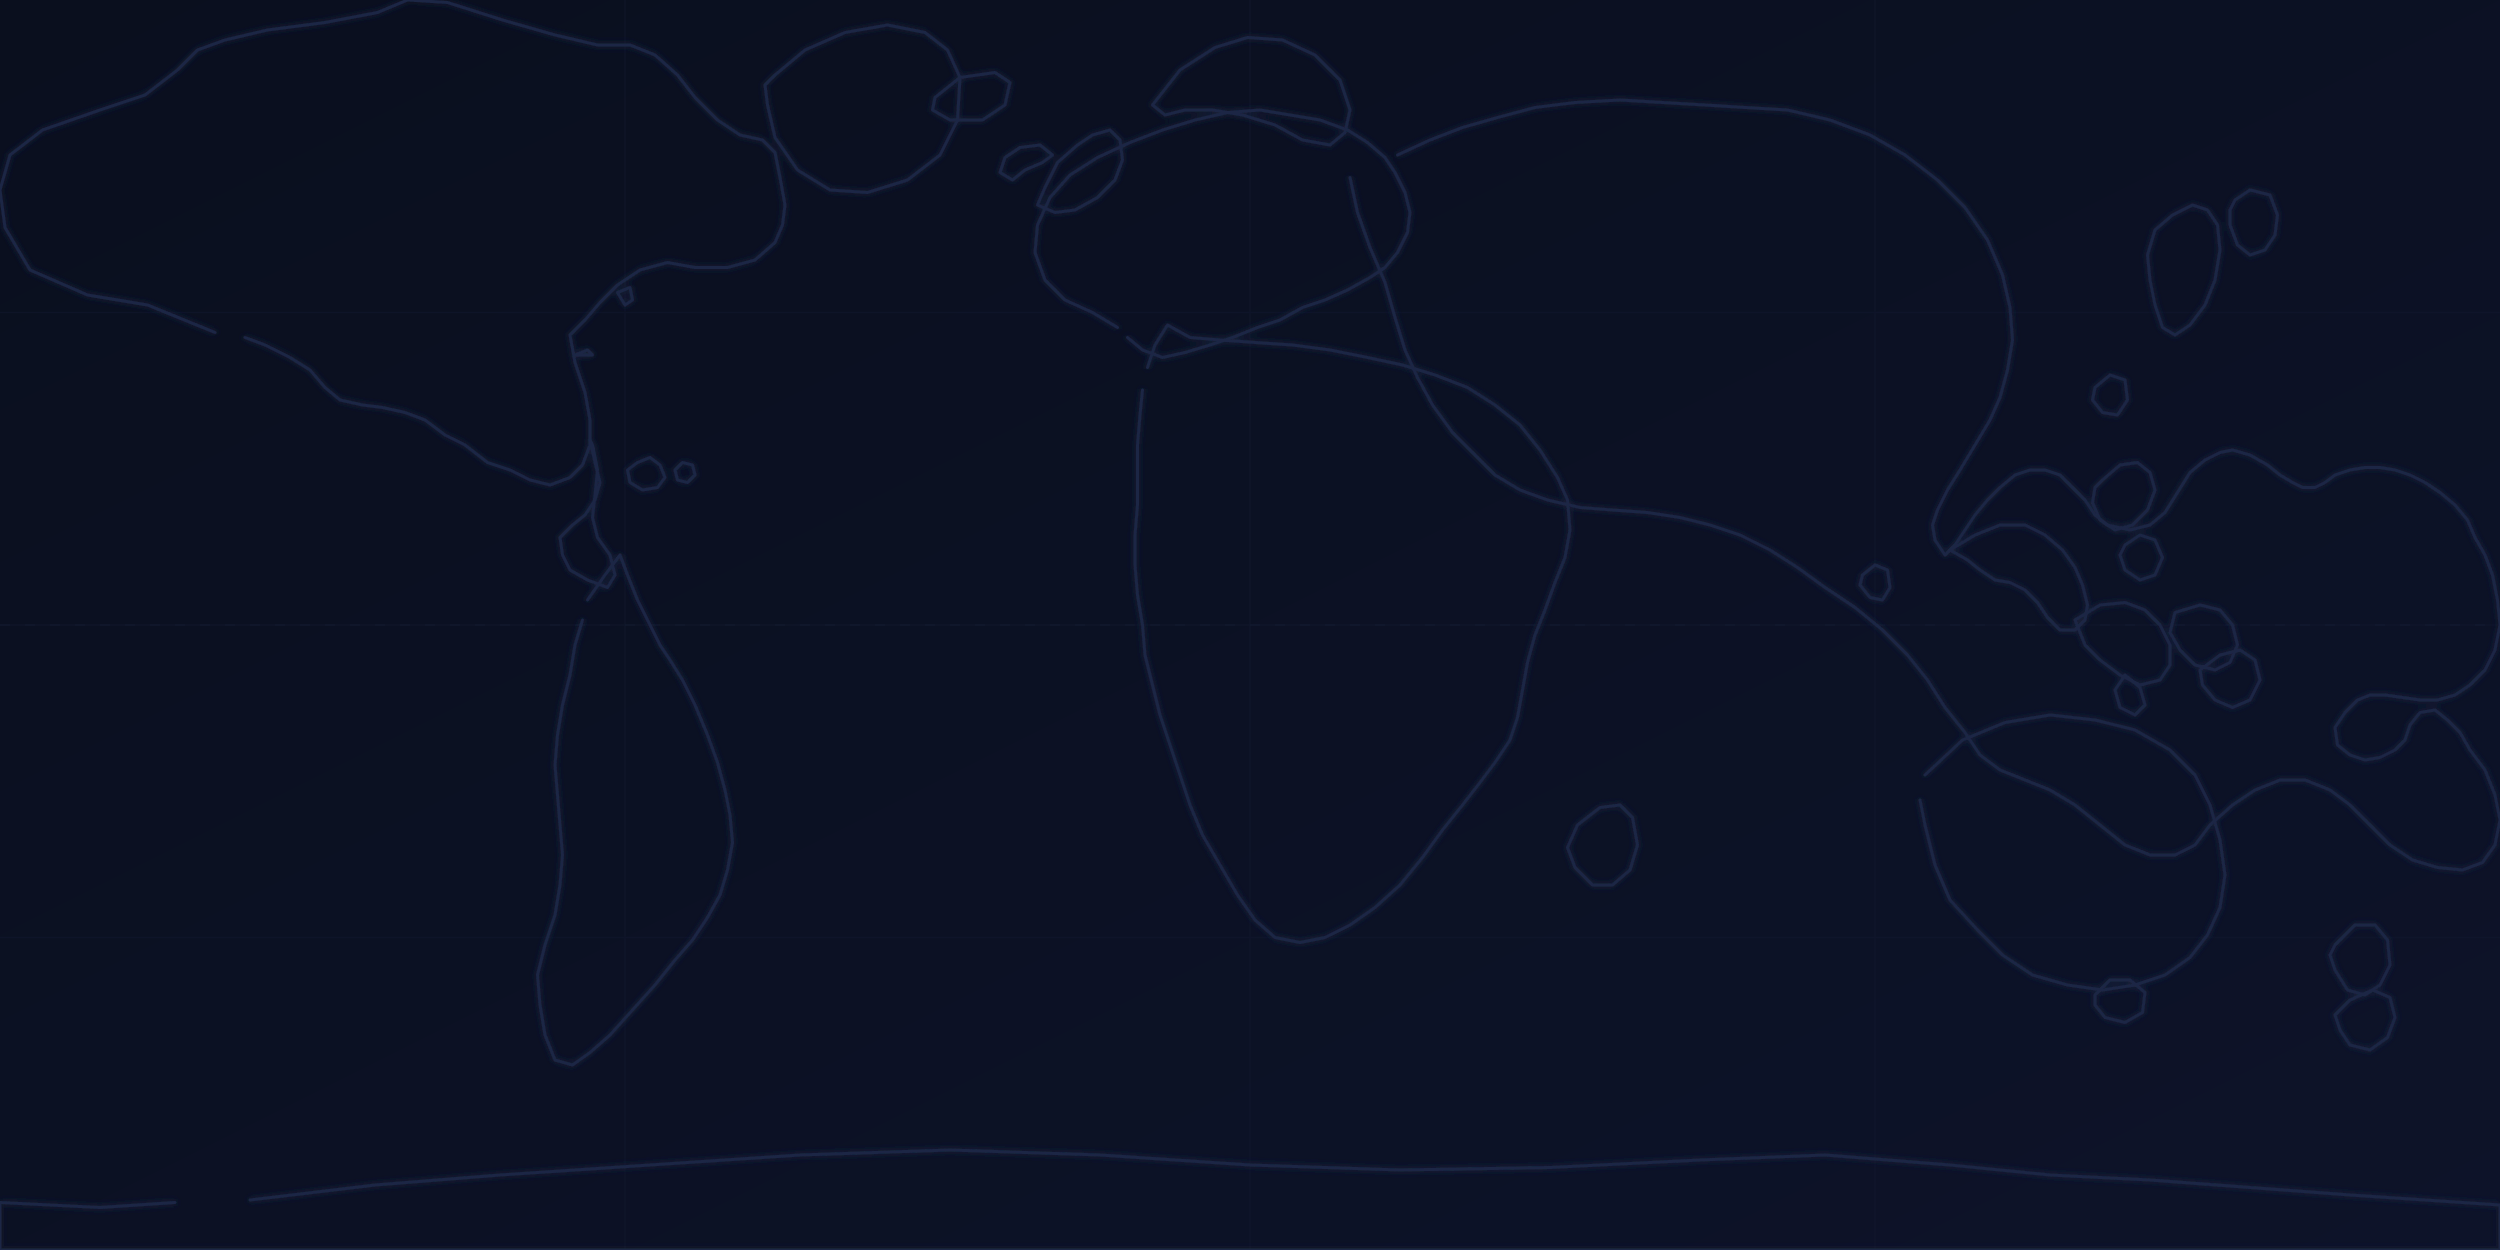
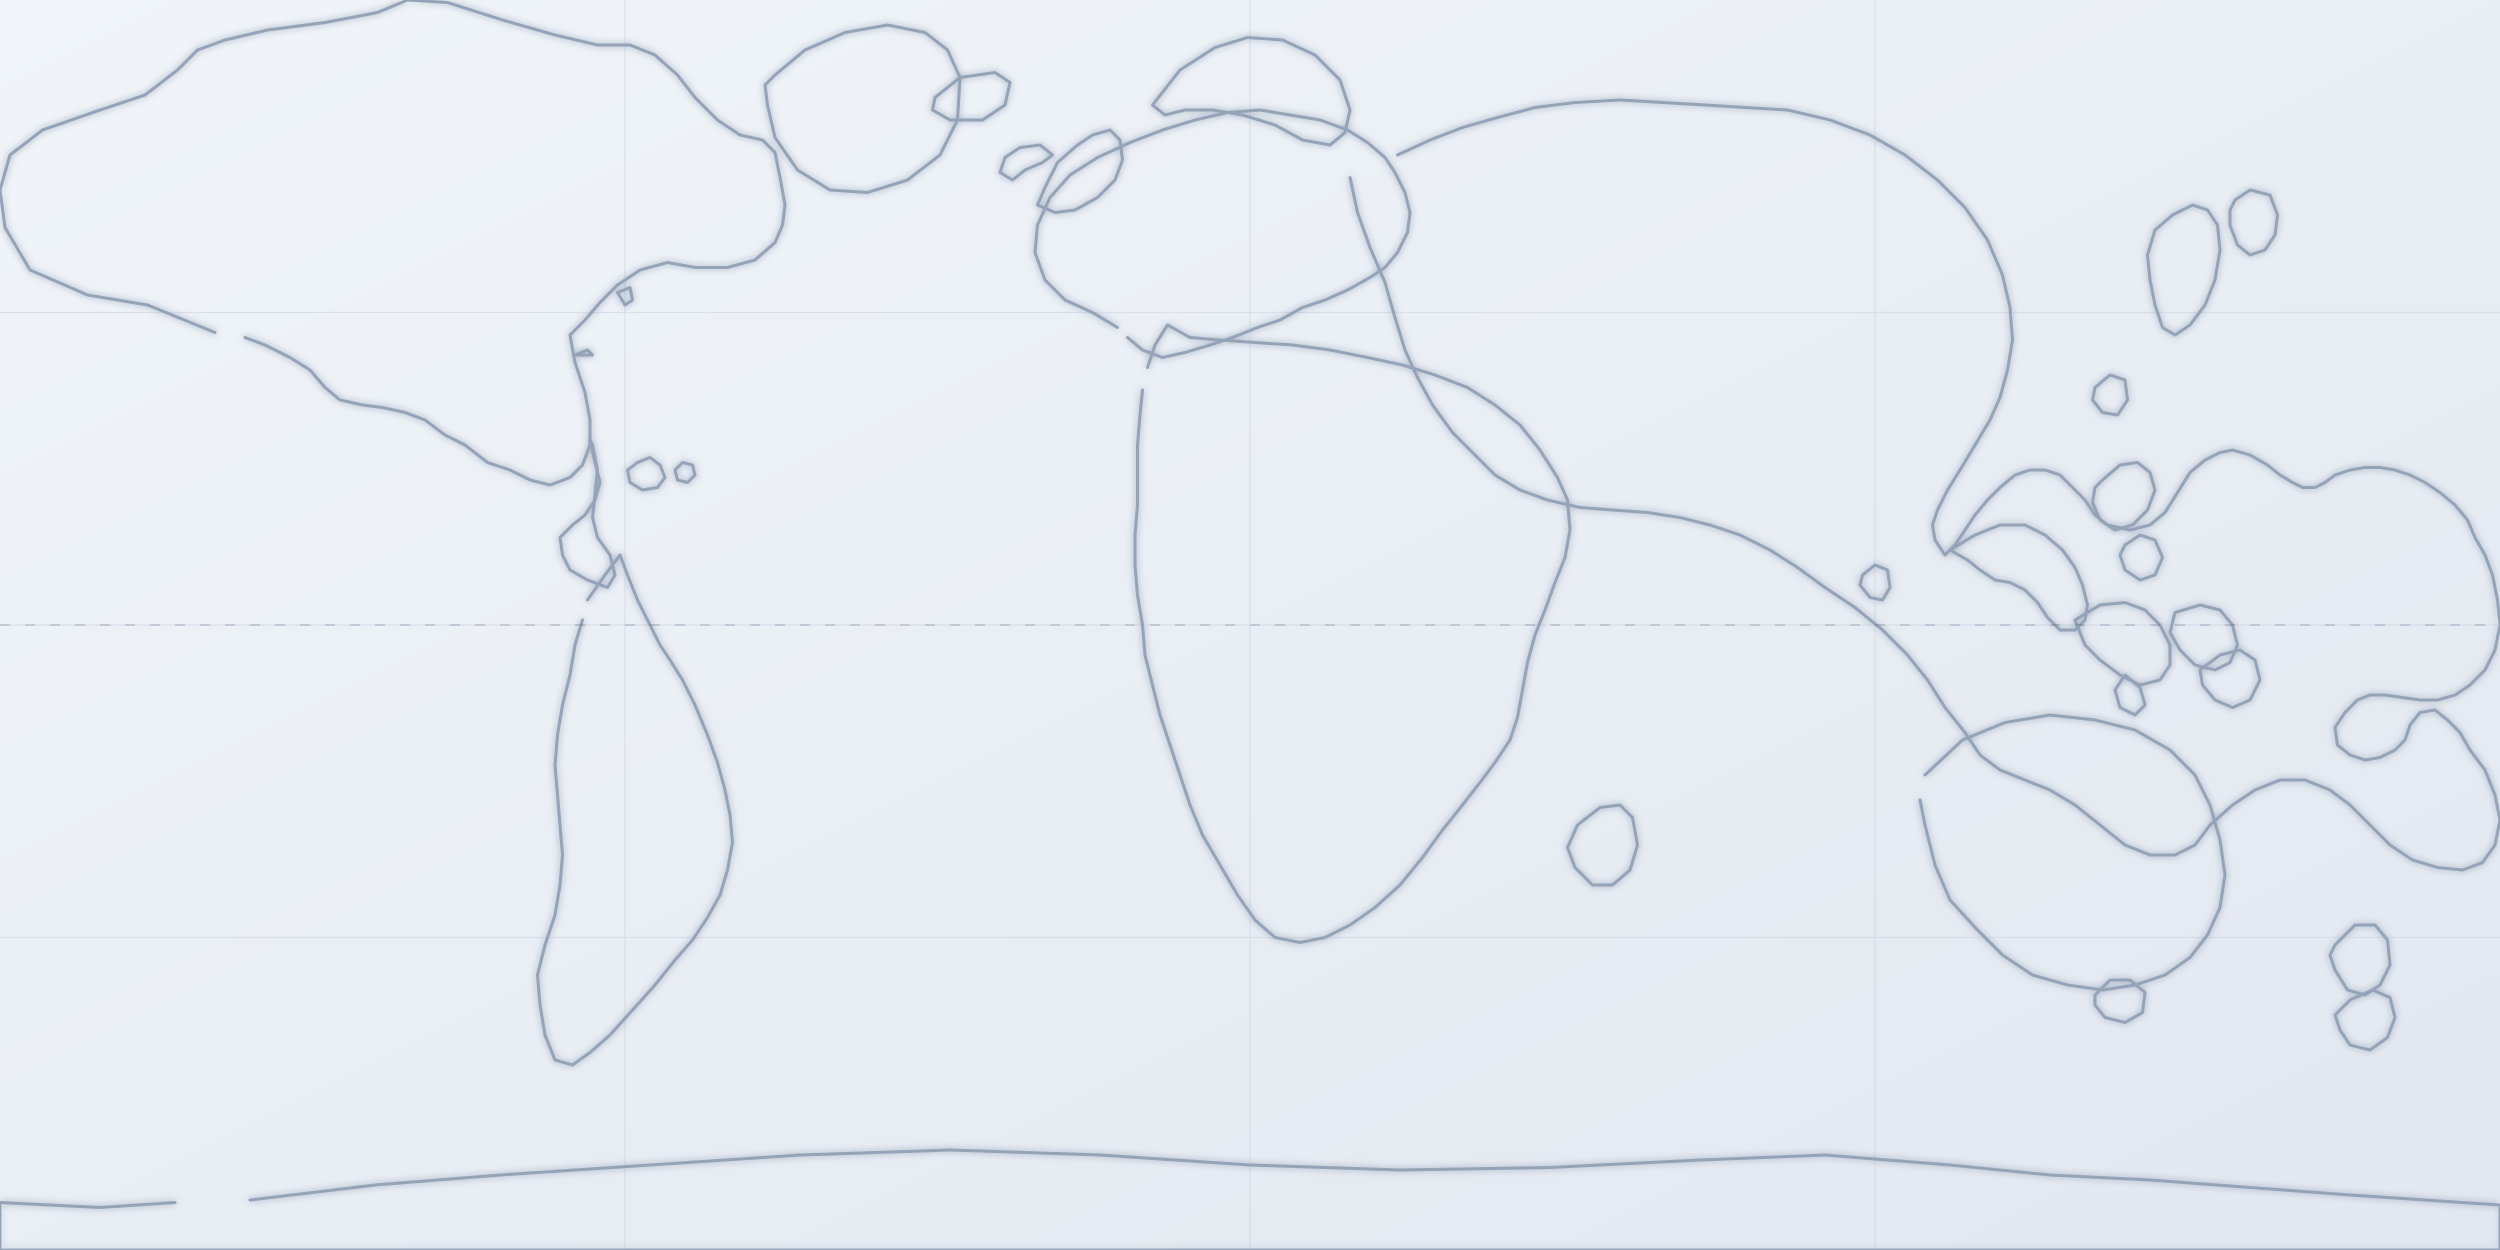
<svg xmlns="http://www.w3.org/2000/svg" viewBox="0 0 1000 500" width="1000" height="500" preserveAspectRatio="xMidYMid meet">
  <defs>
    <filter id="glow">
      <feGaussianBlur stdDeviation="1.5" result="blur" />
      <feMerge>
        <feMergeNode in="blur" />
        <feMergeNode in="SourceGraphic" />
      </feMerge>
    </filter>
    <linearGradient id="oceanGrad" x1="0" y1="0" x2="1" y2="1">
-       <stop offset="0%" stop-color="#0a0f1e" />
-       <stop offset="100%" stop-color="#0d1329" />
+       <stop offset="0%" stop-color="#f1f5f9" />
+       <stop offset="100%" stop-color="#e2e8f0" />
    </linearGradient>
  </defs>
  <rect width="1000" height="500" fill="url(#oceanGrad)" />
-   <g stroke="#111830" stroke-width="0.5" opacity="0.5">
+   <g stroke="#cbd5e1" stroke-width="0.5" opacity="0.6">
    <line x1="0" y1="125" x2="1000" y2="125" />
    <line x1="0" y1="250" x2="1000" y2="250" />
    <line x1="0" y1="375" x2="1000" y2="375" />
    <line x1="250" y1="0" x2="250" y2="500" />
    <line x1="500" y1="0" x2="500" y2="500" />
    <line x1="750" y1="0" x2="750" y2="500" />
  </g>
-   <g fill="none" stroke="#1e2844" stroke-width="1.2" stroke-linejoin="round" stroke-linecap="round" filter="url(#glow)">
+   <g fill="none" stroke="#94a3b8" stroke-width="1.2" stroke-linejoin="round" stroke-linecap="round" filter="url(#glow)">
    <path d="       M 86 133 L 59 122 L 35 118 L 12 108 L 2 91 L 0 76 L 4 62 L 17 52 L 40 44 L 58 38       L 71 28 L 79 20 L 90 16 L 107 12 L 130 9 L 151 5 L 163 0 L 179 1 L 201 8 L 222 14       L 239 18 L 252 18 L 262 22 L 271 30 L 278 39 L 287 48 L 296 54 L 305 56 L 310 61       L 312 71 L 314 82 L 313 90 L 310 97 L 302 104 L 291 107 L 278 107 L 267 105 L 256 108       L 247 114 L 240 121 L 234 128 L 228 134 L 230 145 L 234 157 L 236 168 L 236 178       L 233 186 L 228 191 L 220 194 L 212 192 L 204 188 L 195 185 L 186 178 L 178 174       L 170 168 L 162 165 L 153 163 L 145 162 L 136 160 L 130 155 L 124 148 L 116 143       L 106 138 L 98 135     " />
    <path d="M 247 117 L 250 122 L 253 120 L 252 115 Z M 230 142 L 235 140 L 237 142 Z" />
    <path d="M 310 30 L 322 20 L 338 13 L 355 10 L 370 13 L 379 20 L 384 31 L 383 48 L 376 62 L 363 72 L 347 77 L 332 76 L 319 68 L 310 55 L 307 42 L 306 34 Z" />
    <path d="M 236 176 L 238 185 L 240 193 L 238 200 L 234 206 L 229 210 L 224 215 L 225 222 L 228 228 L 235 232 L 243 235 L 246 230 L 244 222 L 239 215 L 237 207 L 238 198 L 239 188 L 237 178 Z" />
    <path d="M 255 185 L 260 183 L 264 186 L 266 191 L 263 195 L 257 196 L 252 193 L 251 188 Z" />
    <path d="M 270 188 L 273 185 L 277 186 L 278 190 L 275 193 L 271 192 Z" />
    <path d="       M 235 240 L 242 230 L 248 222 L 251 230 L 255 240 L 260 250 L 264 258 L 268 264       L 273 272 L 278 282 L 283 294 L 287 305 L 290 316 L 292 326 L 293 337 L 291 348       L 288 358 L 283 367 L 277 376 L 270 384 L 262 394 L 253 404 L 244 414 L 236 421       L 229 426 L 222 424 L 218 414 L 216 402 L 215 390 L 218 378 L 222 366 L 224 354       L 225 342 L 224 330 L 223 318 L 222 306 L 223 294 L 225 282 L 228 270 L 230 258       L 233 248     " />
    <path d="       M 447 131 L 437 125 L 426 120 L 418 112 L 414 101 L 415 90 L 420 79 L 428 70       L 439 63 L 452 57 L 465 52 L 478 48 L 491 45 L 504 44 L 516 46 L 528 48 L 539 52       L 547 57 L 554 63 L 558 69 L 562 77 L 564 85 L 563 93 L 559 101 L 554 107       L 548 111 L 539 116 L 530 120 L 521 123 L 512 128 L 503 131 L 493 135 L 484 138       L 474 141 L 465 143 L 457 140 L 451 135     " />
    <path d="M 418 75 L 423 65 L 431 58 L 437 54 L 444 52 L 448 56 L 449 64 L 446 72 L 439 79 L 430 84 L 422 85 L 415 82 Z" />
    <path d="M 405 72 L 410 68 L 417 65 L 421 62 L 416 58 L 408 59 L 402 63 L 400 69 Z" />
    <path d="M 461 42 L 472 28 L 486 19 L 499 15 L 513 16 L 526 22 L 536 32 L 540 44 L 538 53 L 532 58 L 521 56 L 510 50 L 497 46 L 485 44 L 474 44 L 466 46 Z" />
    <path d="M 374 39 L 384 31 L 398 29 L 404 33 L 402 42 L 393 48 L 380 48 L 373 44 Z" />
    <path d="       M 459 147 L 462 138 L 467 130 L 476 135 L 488 136 L 502 137 L 517 138 L 532 140       L 547 143 L 561 146 L 574 150 L 587 155 L 598 162 L 608 170 L 616 180 L 623 191       L 627 200 L 628 212 L 626 223 L 622 233 L 618 244 L 614 254 L 611 265 L 609 276       L 607 287 L 604 296 L 598 305 L 592 313 L 585 322 L 577 332 L 569 343 L 560 354       L 550 363 L 540 370 L 530 375 L 520 377 L 510 375 L 502 368 L 495 358 L 488 346       L 481 334 L 476 322 L 472 310 L 468 298 L 464 286 L 461 274 L 458 262 L 457 250       L 455 238 L 454 226 L 454 214 L 455 202 L 455 190 L 455 178 L 456 166 L 457 156     " />
    <path d="M 631 330 L 640 323 L 648 322 L 653 327 L 655 338 L 652 348 L 645 354 L 637 354 L 630 347 L 627 339 Z" />
    <path d="       M 559 62 L 572 56 L 585 51 L 599 47 L 614 43 L 630 41 L 648 40 L 665 41 L 682 42       L 698 43 L 715 44 L 732 48 L 748 54 L 762 62 L 775 72 L 786 83 L 795 96 L 801 110       L 804 123 L 805 136 L 803 148 L 800 159 L 796 168 L 790 178 L 784 188 L 779 196       L 775 204 L 773 210 L 774 216 L 778 222 L 782 218 L 786 212 L 790 206 L 795 200       L 800 195 L 806 190 L 812 188 L 818 188 L 824 190 L 829 195 L 834 200 L 838 206       L 843 210 L 852 212 L 860 210 L 866 205 L 871 197 L 876 189 L 882 184 L 888 181       L 893 180 L 900 182 L 907 186 L 912 190 L 917 193 L 921 195 L 926 195 L 930 193       L 934 190 L 940 188 L 946 187 L 952 187 L 958 188 L 964 190 L 970 193 L 976 197       L 982 202 L 987 208 L 990 215 L 994 222 L 997 230 L 999 240 L 1000 250 L 998 260       L 994 268 L 988 274 L 982 278 L 975 280 L 968 280 L 961 279 L 954 278 L 948 278       L 943 280 L 938 285 L 934 291 L 935 298 L 940 302 L 946 304 L 952 303 L 958 300       L 962 296 L 964 290 L 968 285 L 974 284 L 979 288 L 984 293 L 988 300 L 994 308       L 998 318 L 1000 328 L 998 338 L 993 345 L 985 348 L 975 347 L 965 344 L 956 338       L 948 330 L 940 322 L 932 316 L 922 312 L 912 312 L 902 316 L 893 322 L 884 330       L 878 338 L 870 342 L 860 342 L 850 338 L 840 330 L 830 322 L 820 316 L 810 312       L 800 308 L 792 302 L 786 293 L 778 283 L 771 272 L 763 262 L 753 252 L 742 243       L 730 235 L 719 227 L 708 220 L 696 214 L 684 210 L 672 207 L 659 205 L 645 204       L 632 203 L 619 200 L 608 196 L 598 190 L 590 182 L 581 173 L 573 162 L 567 151       L 562 140 L 558 127 L 554 113 L 548 99 L 543 85 L 540 71     " />
    <path d="M 862 92 L 869 86 L 877 82 L 883 84 L 887 90 L 888 100 L 886 112 L 882 122 L 876 130 L 870 134 L 865 131 L 862 122 L 860 112 L 859 102 Z" />
    <path d="M 894 80 L 900 76 L 908 78 L 911 86 L 910 94 L 906 100 L 900 102 L 895 98 L 892 90 L 892 84 Z" />
    <path d="M 838 155 L 844 150 L 850 152 L 851 160 L 847 166 L 841 165 L 837 160 Z" />
    <path d="M 841 192 L 848 186 L 855 185 L 860 189 L 862 196 L 859 204 L 853 210 L 846 212 L 840 208 L 837 201 L 838 195 Z" />
    <path d="M 850 218 L 856 214 L 862 216 L 865 223 L 862 230 L 856 232 L 850 228 L 848 222 Z" />
    <path d="M 780 220 L 790 214 L 800 210 L 810 210 L 818 214 L 825 220 L 830 227 L 833 234 L 835 242 L 834 248 L 830 252 L 824 252 L 819 247 L 815 241 L 810 236 L 804 233 L 798 232 L 792 228 L 787 224 Z" />
    <path d="M 830 248 L 840 242 L 850 241 L 858 244 L 864 250 L 868 258 L 868 266 L 864 272 L 856 274 L 848 270 L 840 264 L 834 258 Z" />
    <path d="M 870 245 L 880 242 L 888 244 L 893 250 L 895 258 L 892 265 L 886 268 L 878 266 L 872 260 L 868 253 Z" />
    <path d="M 880 268 L 888 262 L 896 260 L 902 264 L 904 272 L 900 280 L 893 283 L 886 280 L 881 274 Z" />
    <path d="M 850 270 L 856 275 L 858 282 L 854 286 L 848 283 L 846 276 Z" />
    <path d="M 745 230 L 750 226 L 755 228 L 756 235 L 753 240 L 748 239 L 744 234 Z" />
    <path d="       M 770 310 L 785 296 L 802 289 L 820 286 L 838 288 L 854 292 L 868 300 L 878 310       L 884 322 L 888 336 L 890 350 L 888 363 L 883 374 L 876 383 L 866 390 L 854 394       L 841 396 L 827 394 L 813 390 L 801 382 L 791 372 L 780 360 L 774 346 L 770 330       L 768 320     " />
    <path d="M 838 398 L 844 392 L 852 392 L 858 397 L 857 405 L 850 409 L 842 407 L 838 402 Z" />
    <path d="M 934 378 L 942 370 L 950 370 L 955 376 L 956 386 L 952 394 L 946 398 L 939 396 L 934 388 L 932 382 Z" />
    <path d="M 940 400 L 949 396 L 956 399 L 958 407 L 955 415 L 948 420 L 940 418 L 936 412 L 934 406 Z" />
    <path d="       M 100 480 L 150 474 L 200 470 L 260 466 L 320 462 L 380 460 L 440 462       L 500 466 L 560 468 L 620 467 L 680 464 L 730 462 L 780 466 L 820 470       L 860 472 L 900 475 L 940 478 L 970 480 L 1000 482 L 1000 500 L 0 500       L 0 481 L 40 483 L 70 481     " />
  </g>
  <line x1="0" y1="250" x2="1000" y2="250" stroke="#1e2844" stroke-width="0.3" stroke-dasharray="4,6" opacity="0.4" />
</svg>
